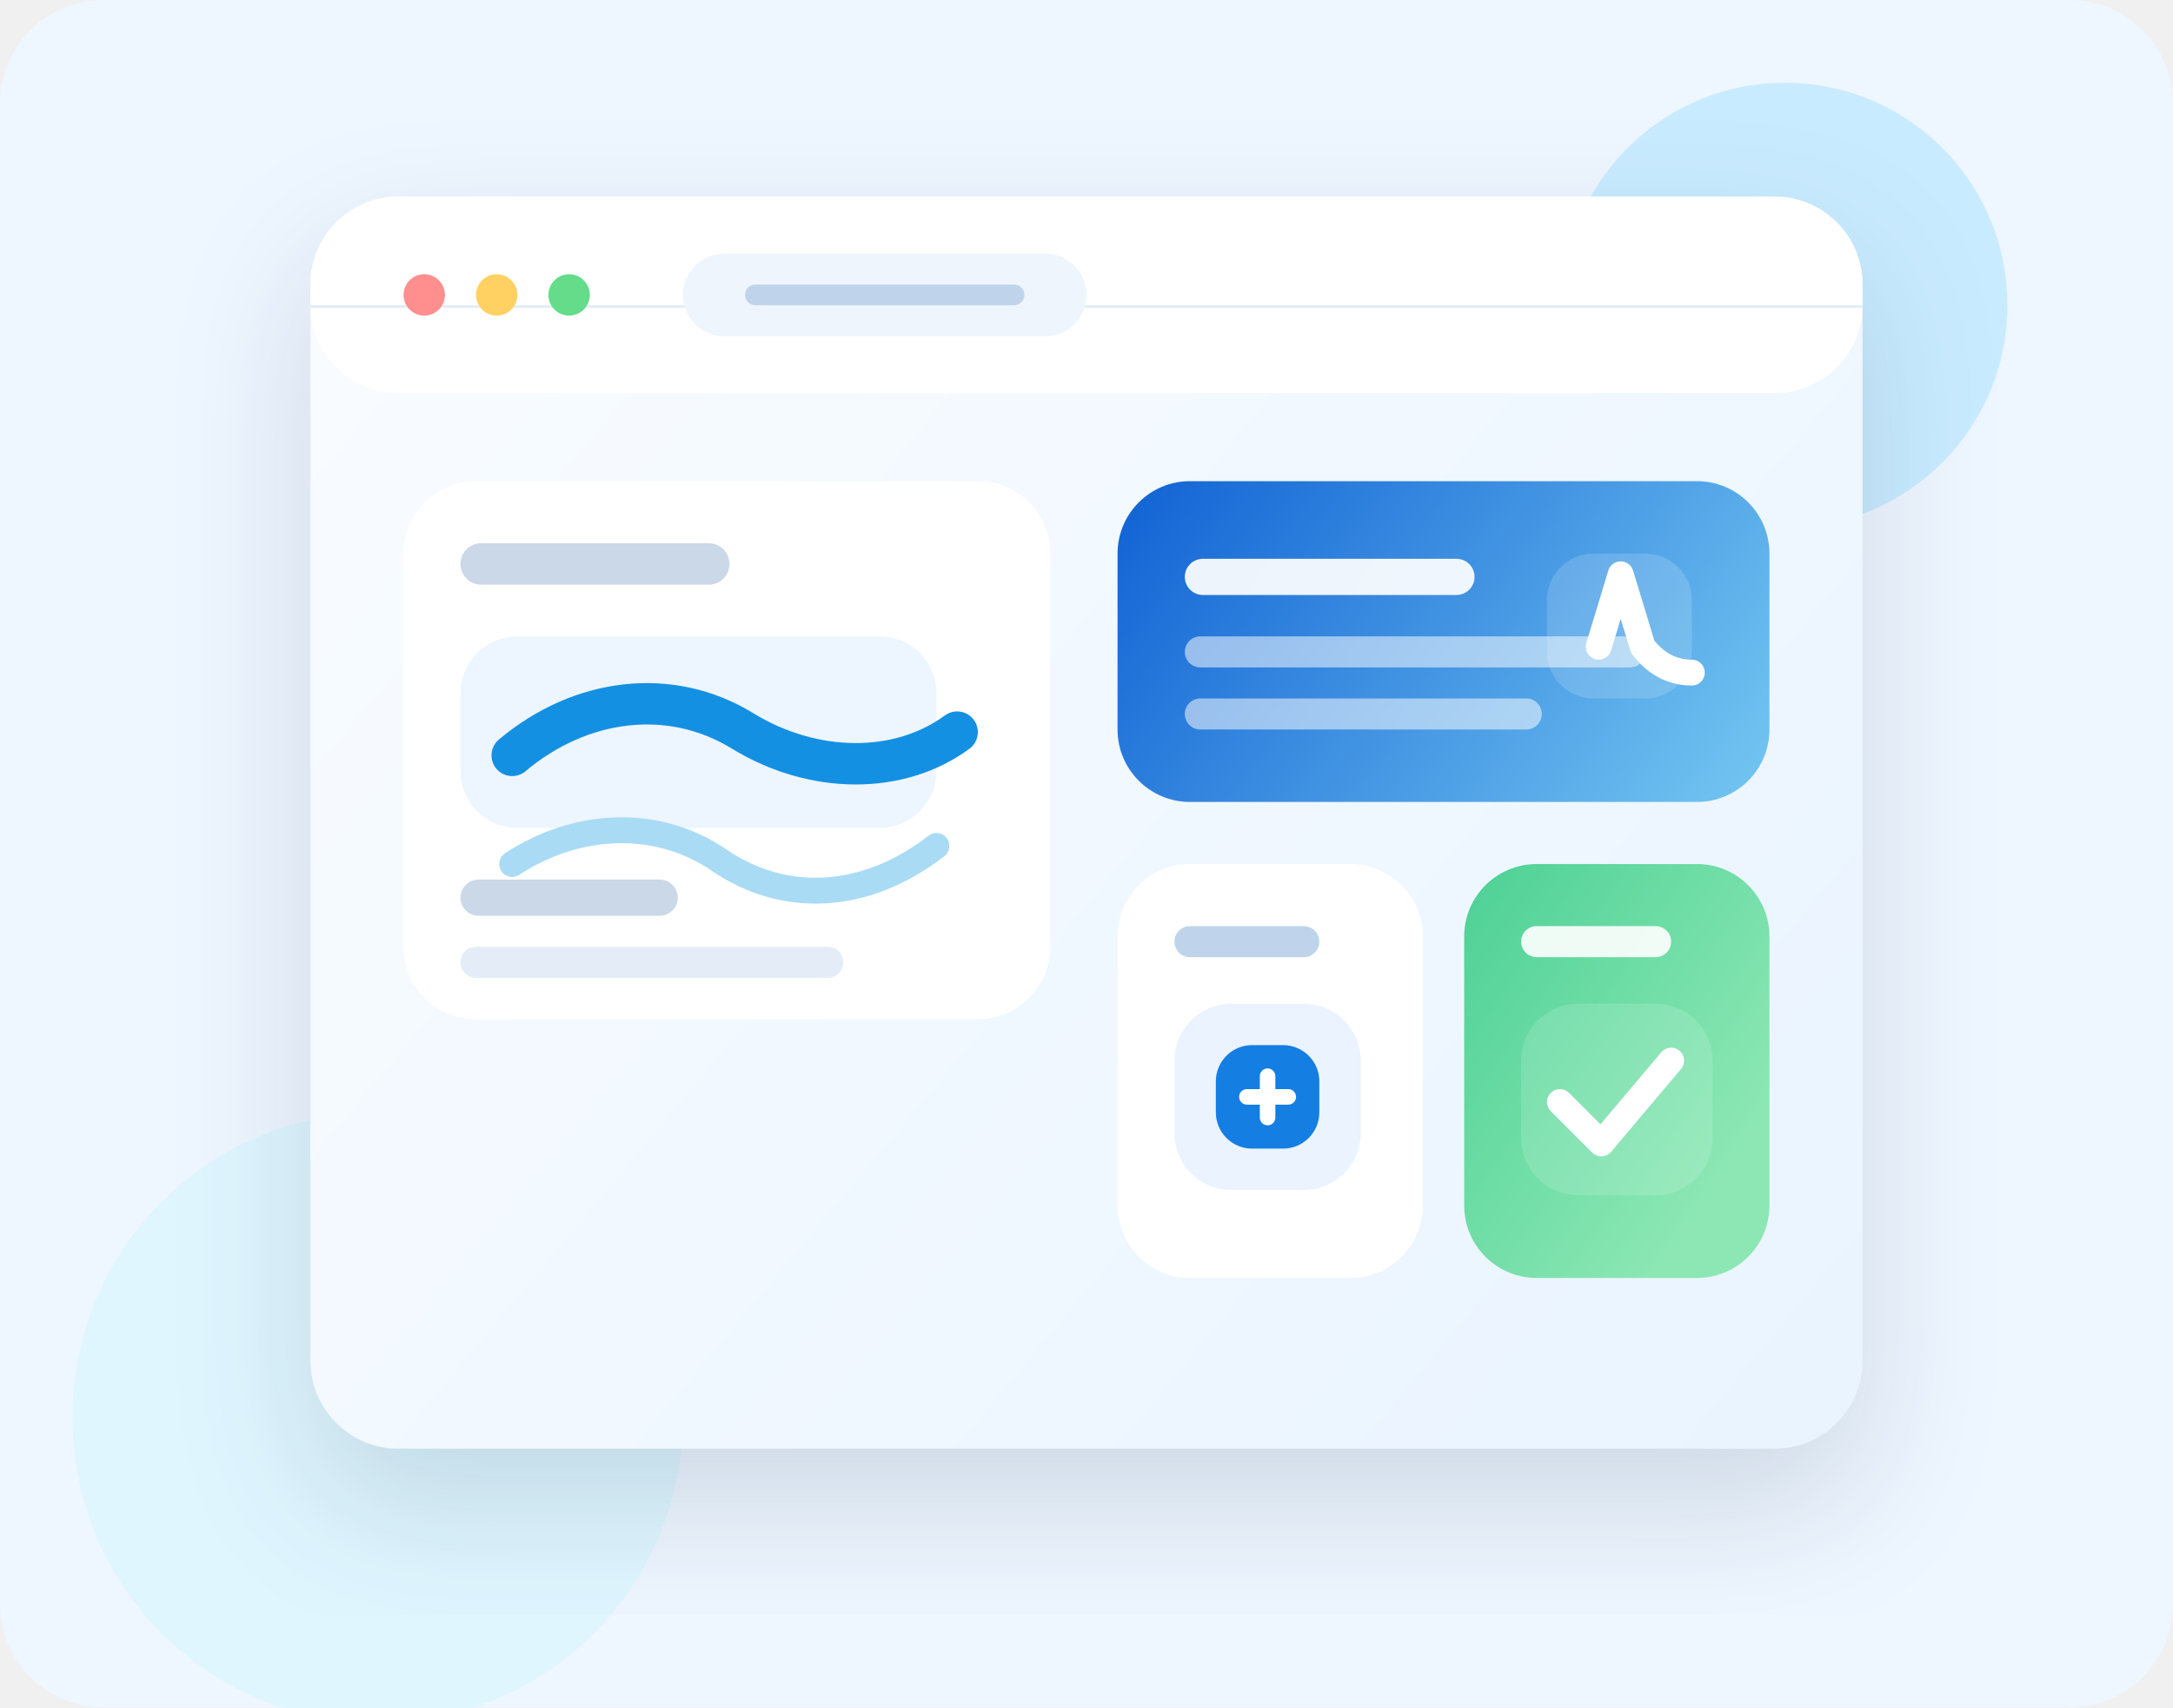
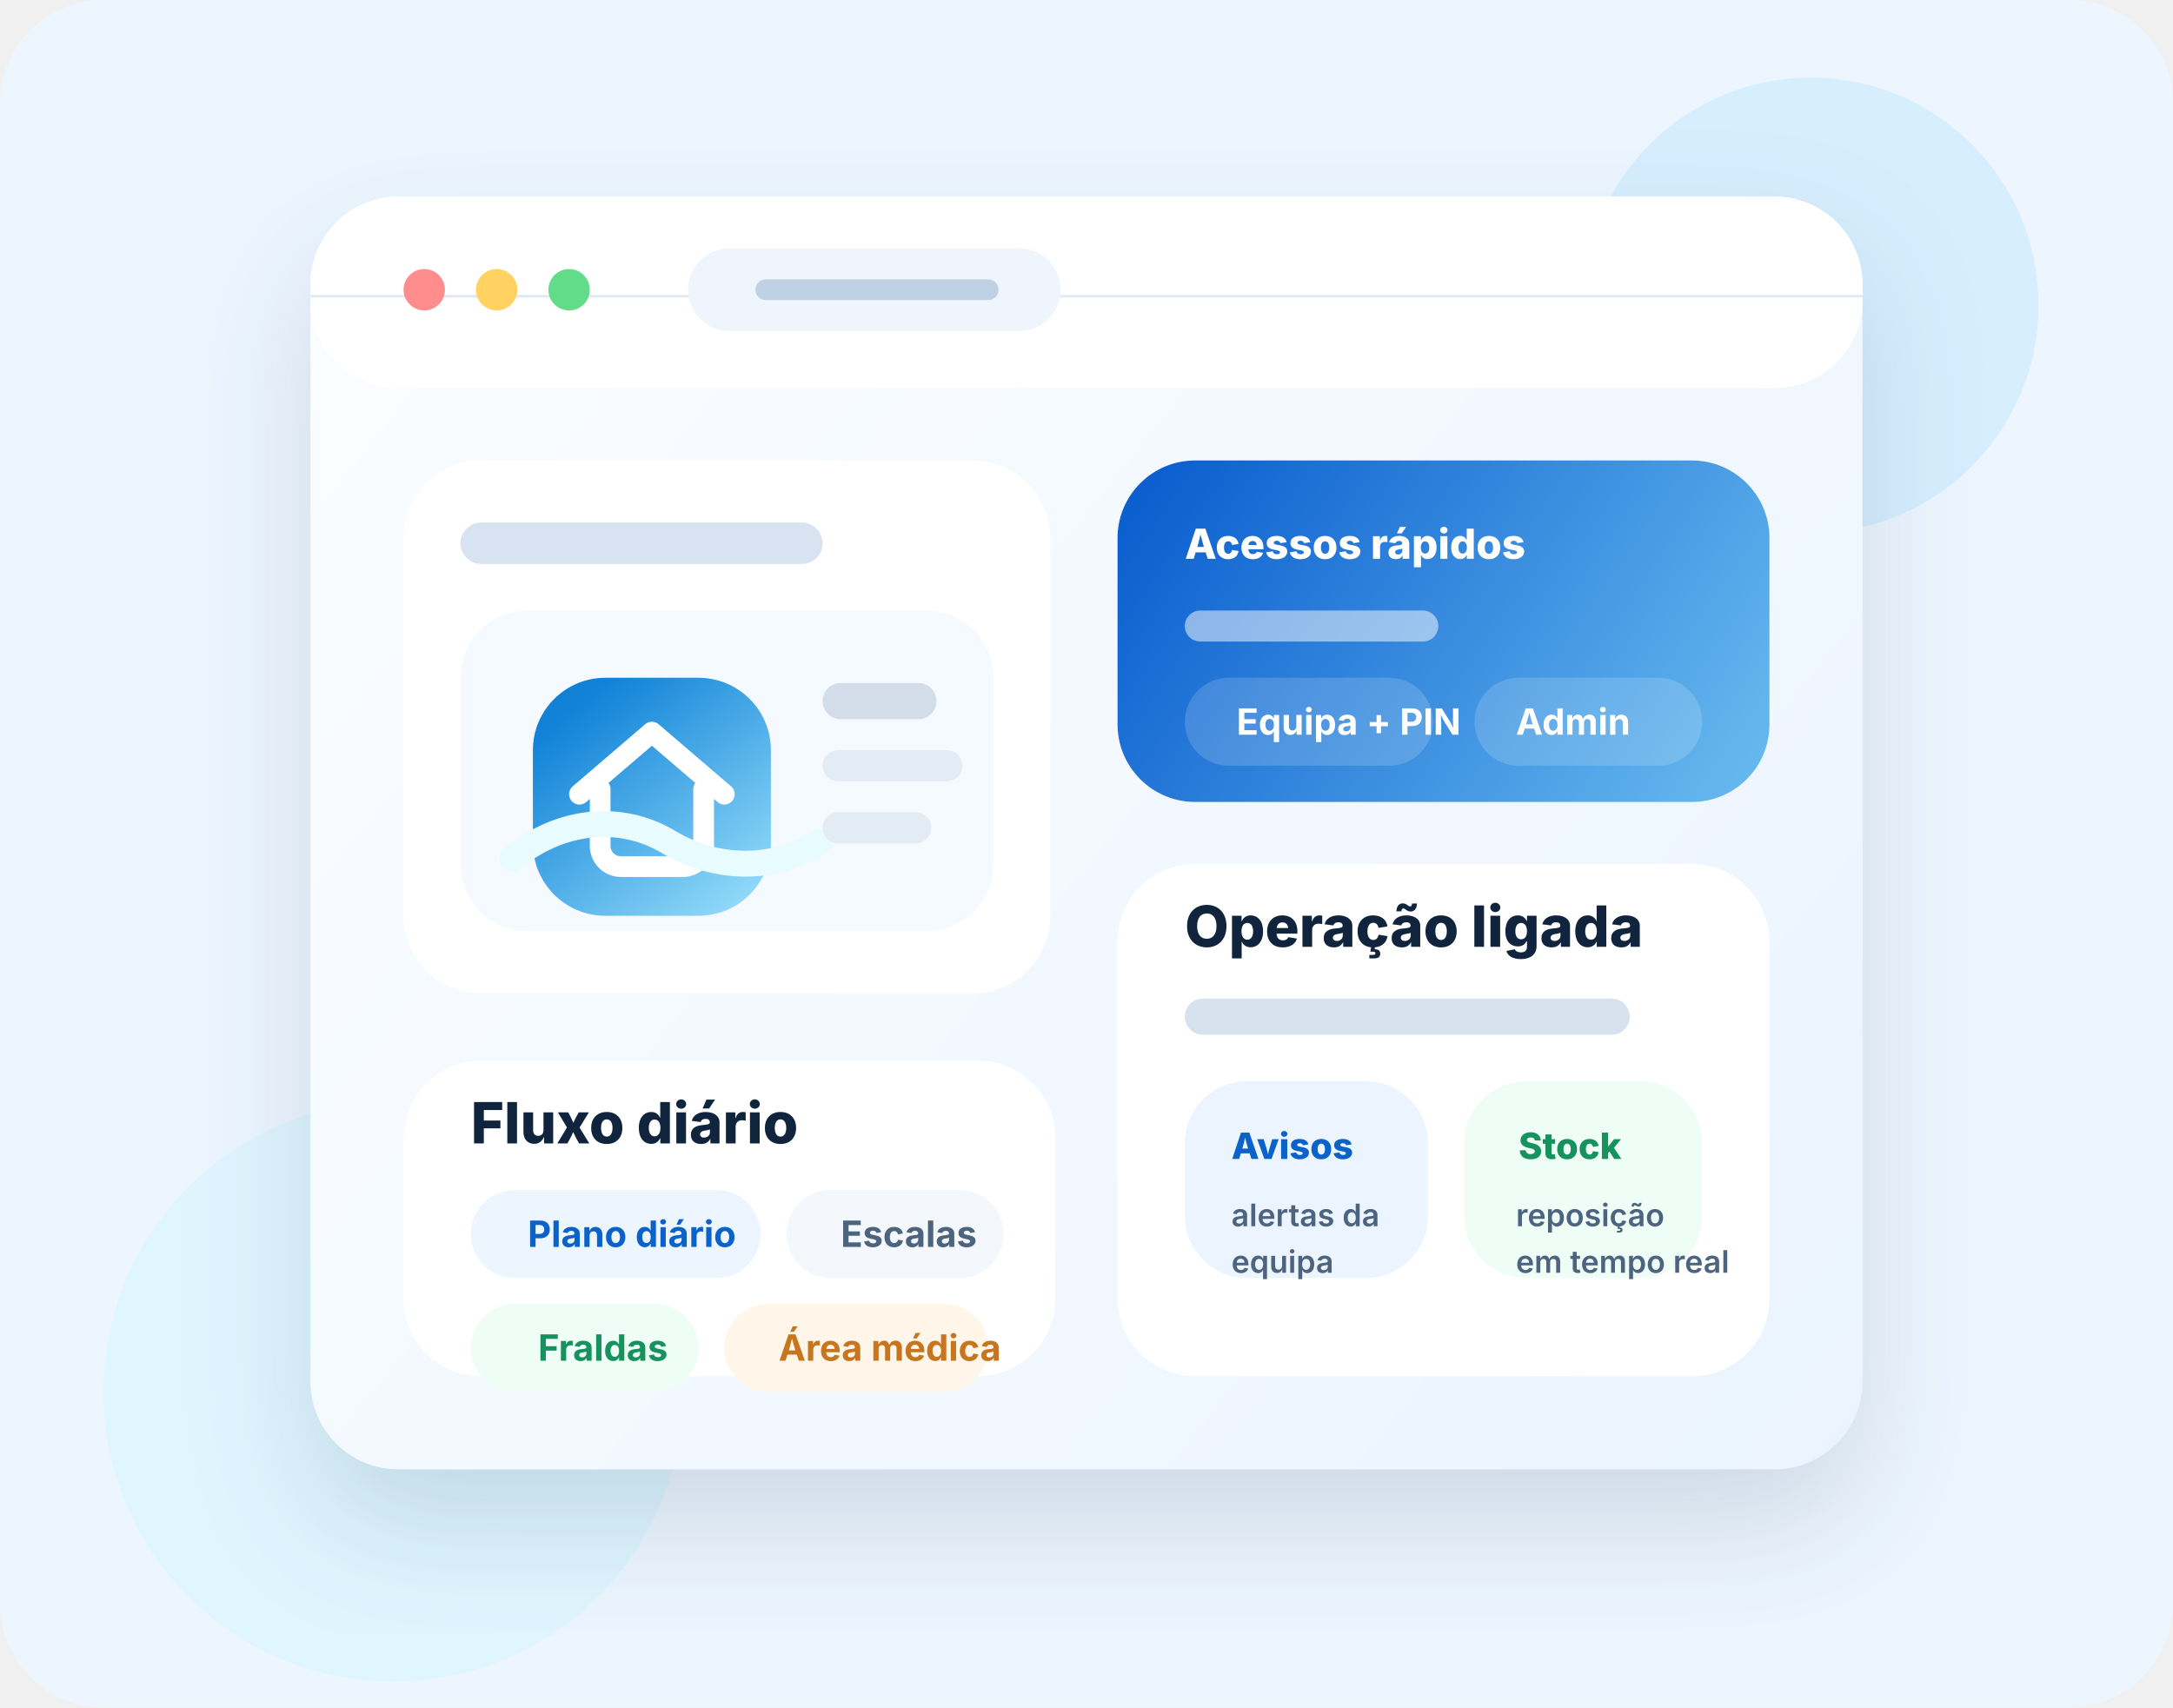
<svg xmlns="http://www.w3.org/2000/svg" width="840" height="660" viewBox="0 0 840 660" fill="none">
  <defs>
-     <linearGradient id="panel" x1="120" y1="76" x2="706" y2="566" gradientUnits="userSpaceOnUse">
-       <stop stop-color="#F9FCFF" />
-       <stop offset="1" stop-color="#E9F4FF" />
+     <linearGradient id="frame" x1="132" y1="78" x2="730" y2="564" gradientUnits="userSpaceOnUse">
+       <stop stop-color="#FBFDFF" />
+       <stop offset="1" stop-color="#EAF4FF" />
    </linearGradient>
-     <linearGradient id="accent" x1="488" y1="92" x2="720" y2="258" gradientUnits="userSpaceOnUse">
-       <stop stop-color="#0D5ED3" />
-       <stop offset="1" stop-color="#74C7F1" />
+     <linearGradient id="blueCard" x1="454" y1="174" x2="694" y2="338" gradientUnits="userSpaceOnUse">
+       <stop stop-color="#0C5FCF" />
+       <stop offset="1" stop-color="#72C5F2" />
    </linearGradient>
-     <linearGradient id="green" x1="482" y1="358" x2="654" y2="472" gradientUnits="userSpaceOnUse">
-       <stop stop-color="#35C88A" />
-       <stop offset="1" stop-color="#8CE7B4" />
+     <linearGradient id="brand" x1="182" y1="154" x2="318" y2="322" gradientUnits="userSpaceOnUse">
+       <stop stop-color="#0C4EA2" />
+       <stop offset="0.55" stop-color="#1183D8" />
+       <stop offset="1" stop-color="#8ED8F8" />
    </linearGradient>
-     <filter id="shadow" x="68" y="36" width="704" height="588" filterUnits="userSpaceOnUse" color-interpolation-filters="sRGB">
+     <filter id="shadow" x="72" y="38" width="708" height="594" filterUnits="userSpaceOnUse" color-interpolation-filters="sRGB">
      <feFlood flood-opacity="0" result="BackgroundImageFix" />
      <feColorMatrix in="SourceAlpha" type="matrix" values="0 0 0 0 0 0 0 0 0 0 0 0 0 0 0 0 0 0 127 0" result="hardAlpha" />
      <feOffset dy="22" />
-       <feGaussianBlur stdDeviation="26" />
-       <feColorMatrix type="matrix" values="0 0 0 0 0.044 0 0 0 0 0.145 0 0 0 0 0.286 0 0 0 0.14 0" />
+       <feGaussianBlur stdDeviation="24" />
+       <feColorMatrix type="matrix" values="0 0 0 0 0.043 0 0 0 0 0.145 0 0 0 0 0.286 0 0 0 0.14 0" />
      <feBlend mode="normal" in2="BackgroundImageFix" result="effect1_dropShadow_0_1" />
      <feBlend mode="normal" in="SourceGraphic" in2="effect1_dropShadow_0_1" result="shape" />
    </filter>
  </defs>
-   <rect width="840" height="660" rx="40" fill="#EEF6FF" />
-   <circle cx="690" cy="118" r="86" fill="#C9EBFF" />
-   <circle cx="146" cy="548" r="118" fill="#DFF6FF" />
+   <rect width="840" height="660" rx="40" fill="#EDF6FF" />
+   <circle cx="700" cy="118" r="88" fill="#D7EEFF" />
+   <circle cx="152" cy="538" r="112" fill="#DFF6FF" />
  <g filter="url(#shadow)">
-     <rect x="120" y="76" width="600" height="484" rx="34" fill="url(#panel)" />
-     <rect x="120" y="76" width="600" height="76" rx="34" fill="#FFFFFF" />
-     <rect x="120" y="118" width="600" height="1" fill="#E2ECF8" />
-     <circle cx="164" cy="114" r="8" fill="#FF8E8E" />
-     <circle cx="192" cy="114" r="8" fill="#FFD163" />
-     <circle cx="220" cy="114" r="8" fill="#64DC8A" />
-     <rect x="264" y="98" width="156" height="32" rx="16" fill="#EFF5FD" />
-     <rect x="288" y="110" width="108" height="8" rx="4" fill="#BFD4EA" />
-     <rect x="156" y="186" width="250" height="208" rx="28" fill="#FFFFFF" />
-     <rect x="178" y="210" width="104" height="16" rx="8" fill="#CAD8E8" />
-     <rect x="178" y="246" width="184" height="74" rx="22" fill="#EDF5FF" />
-     <path d="M198 292C224.553 269.676 259.247 265.49 287 282.5C314.459 299.331 347.585 299.482 370 283" stroke="#1490E3" stroke-width="16" stroke-linecap="round" />
-     <path d="M198 334C222.616 317.753 253.941 316.011 278 332.5C302.346 349.186 333.736 348.899 362 327" stroke="#A9DBF5" stroke-width="10" stroke-linecap="round" />
-     <rect x="178" y="340" width="84" height="14" rx="7" fill="#CAD8E8" />
-     <rect x="178" y="366" width="148" height="12" rx="6" fill="#E4EDF7" />
-     <rect x="432" y="186" width="252" height="124" rx="28" fill="url(#accent)" />
-     <rect x="458" y="216" width="112" height="14" rx="7" fill="white" fill-opacity="0.92" />
-     <rect x="458" y="246" width="178" height="12" rx="6" fill="white" fill-opacity="0.52" />
-     <rect x="458" y="270" width="138" height="12" rx="6" fill="white" fill-opacity="0.52" />
-     <rect x="598" y="214" width="56" height="56" rx="18" fill="white" fill-opacity="0.16" />
-     <path d="M618 250L626.5 222L635 250C639.731 256.226 646.059 260 654 260" stroke="white" stroke-width="10" stroke-linecap="round" stroke-linejoin="round" />
-     <rect x="432" y="334" width="118" height="160" rx="28" fill="#FFFFFF" />
-     <rect x="454" y="358" width="56" height="12" rx="6" fill="#BFD4EA" />
-     <rect x="454" y="388" width="72" height="72" rx="22" fill="#EAF3FF" />
-     <rect x="470" y="404" width="40" height="40" rx="14" fill="#147EE3" />
-     <path d="M482 424H498" stroke="white" stroke-width="6" stroke-linecap="round" />
-     <path d="M490 416V432" stroke="white" stroke-width="6" stroke-linecap="round" />
-     <rect x="566" y="334" width="118" height="160" rx="28" fill="url(#green)" />
-     <rect x="588" y="358" width="58" height="12" rx="6" fill="white" fill-opacity="0.9" />
-     <rect x="588" y="388" width="74" height="74" rx="22" fill="white" fill-opacity="0.14" />
-     <path d="M603 426L619 442L646 410" stroke="white" stroke-width="10" stroke-linecap="round" stroke-linejoin="round" />
+     <rect x="120" y="76" width="600" height="492" rx="34" fill="url(#frame)" />
+     <rect x="120" y="76" width="600" height="74" rx="34" fill="white" />
+     <rect x="120" y="114" width="600" height="1" fill="#E0EAF5" />
+     <circle cx="164" cy="112" r="8" fill="#FF8D8D" />
+     <circle cx="192" cy="112" r="8" fill="#FFD262" />
+     <circle cx="220" cy="112" r="8" fill="#63DC8A" />
+     <rect x="266" y="96" width="144" height="32" rx="16" fill="#EEF5FC" />
+     <rect x="292" y="108" width="94" height="8" rx="4" fill="#BFD1E4" />
+     <rect x="156" y="178" width="250" height="206" rx="30" fill="white" />
+     <rect x="178" y="202" width="140" height="16" rx="8" fill="#D7E3F0" />
+     <rect x="178" y="236" width="206" height="124" rx="26" fill="#F4FAFF" />
+     <rect x="206" y="262" width="92" height="92" rx="28" fill="url(#brand)" />
+     <path d="M224 307L252 283L280 307" stroke="white" stroke-width="8" stroke-linecap="round" stroke-linejoin="round" />
+     <path d="M232 305V327C232 331.418 235.582 335 240 335H264C268.418 335 272 331.418 272 327V305" stroke="white" stroke-width="8" stroke-linecap="round" stroke-linejoin="round" />
+     <path d="M198 332C216.154 316.791 239.739 314.263 258.5 325.5C277.079 336.627 299.404 336.662 317 325.5" stroke="#E8FBFF" stroke-width="10" stroke-linecap="round" />
+     <rect x="318" y="264" width="44" height="14" rx="7" fill="#D3DDEA" />
+     <rect x="318" y="290" width="54" height="12" rx="6" fill="#E3EBF5" />
+     <rect x="318" y="314" width="42" height="12" rx="6" fill="#E3EBF5" />
+     <rect x="432" y="178" width="252" height="132" rx="30" fill="url(#blueCard)" />
+     <text x="458" y="216" fill="white" font-family="Inter, Arial, sans-serif" font-size="16" font-weight="800">Acessos rápidos</text>
+     <rect x="458" y="236" width="98" height="12" rx="6" fill="white" fill-opacity="0.5" />
+     <rect x="458" y="262" width="96" height="34" rx="17" fill="white" fill-opacity="0.16" />
+     <text x="478" y="284" fill="white" font-family="Inter, Arial, sans-serif" font-size="14" font-weight="700">Equipa + PIN</text>
+     <rect x="570" y="262" width="88" height="34" rx="17" fill="white" fill-opacity="0.16" />
+     <text x="586" y="284" fill="white" font-family="Inter, Arial, sans-serif" font-size="14" font-weight="700">Admin</text>
+     <rect x="156" y="410" width="252" height="122" rx="30" fill="white" />
+     <text x="182" y="442" fill="#10253D" font-family="Inter, Arial, sans-serif" font-size="22" font-weight="800">Fluxo diário</text>
+     <rect x="182" y="460" width="112" height="34" rx="17" fill="#EDF5FF" />
+     <text x="204" y="482" fill="#0B63C9" font-family="Inter, Arial, sans-serif" font-size="14" font-weight="700">Plano diário</text>
+     <rect x="304" y="460" width="84" height="34" rx="17" fill="#F4F7FB" />
+     <text x="325" y="482" fill="#4C647E" font-family="Inter, Arial, sans-serif" font-size="14" font-weight="700">Escalas</text>
+     <rect x="182" y="504" width="88" height="34" rx="17" fill="#EEFDF5" />
+     <text x="208" y="526" fill="#15925D" font-family="Inter, Arial, sans-serif" font-size="14" font-weight="700">Fraldas</text>
+     <rect x="280" y="504" width="102" height="34" rx="17" fill="#FFF5E8" />
+     <text x="301" y="526" fill="#C7761F" font-family="Inter, Arial, sans-serif" font-size="14" font-weight="700">Área médica</text>
+     <rect x="432" y="334" width="252" height="198" rx="30" fill="white" />
+     <text x="458" y="366" fill="#10253D" font-family="Inter, Arial, sans-serif" font-size="22" font-weight="800">Operação ligada</text>
+     <rect x="458" y="386" width="172" height="14" rx="7" fill="#D7E2EF" />
+     <rect x="458" y="418" width="94" height="76" rx="24" fill="#EBF4FF" />
+     <text x="476" y="448" fill="#0B63C9" font-family="Inter, Arial, sans-serif" font-size="14" font-weight="800">Avisos</text>
+     <text x="476" y="474" fill="#4D6480" font-family="Inter, Arial, sans-serif" font-size="12" font-weight="600">alertas da</text>
+     <text x="476" y="492" fill="#4D6480" font-family="Inter, Arial, sans-serif" font-size="12" font-weight="600">equipa</text>
+     <rect x="566" y="418" width="92" height="76" rx="24" fill="#EEFDF5" />
+     <text x="587" y="448" fill="#15925D" font-family="Inter, Arial, sans-serif" font-size="14" font-weight="800">Stock</text>
+     <text x="586" y="474" fill="#4D6480" font-family="Inter, Arial, sans-serif" font-size="12" font-weight="600">reposição</text>
+     <text x="586" y="492" fill="#4D6480" font-family="Inter, Arial, sans-serif" font-size="12" font-weight="600">em tempo real</text>
  </g>
</svg>
